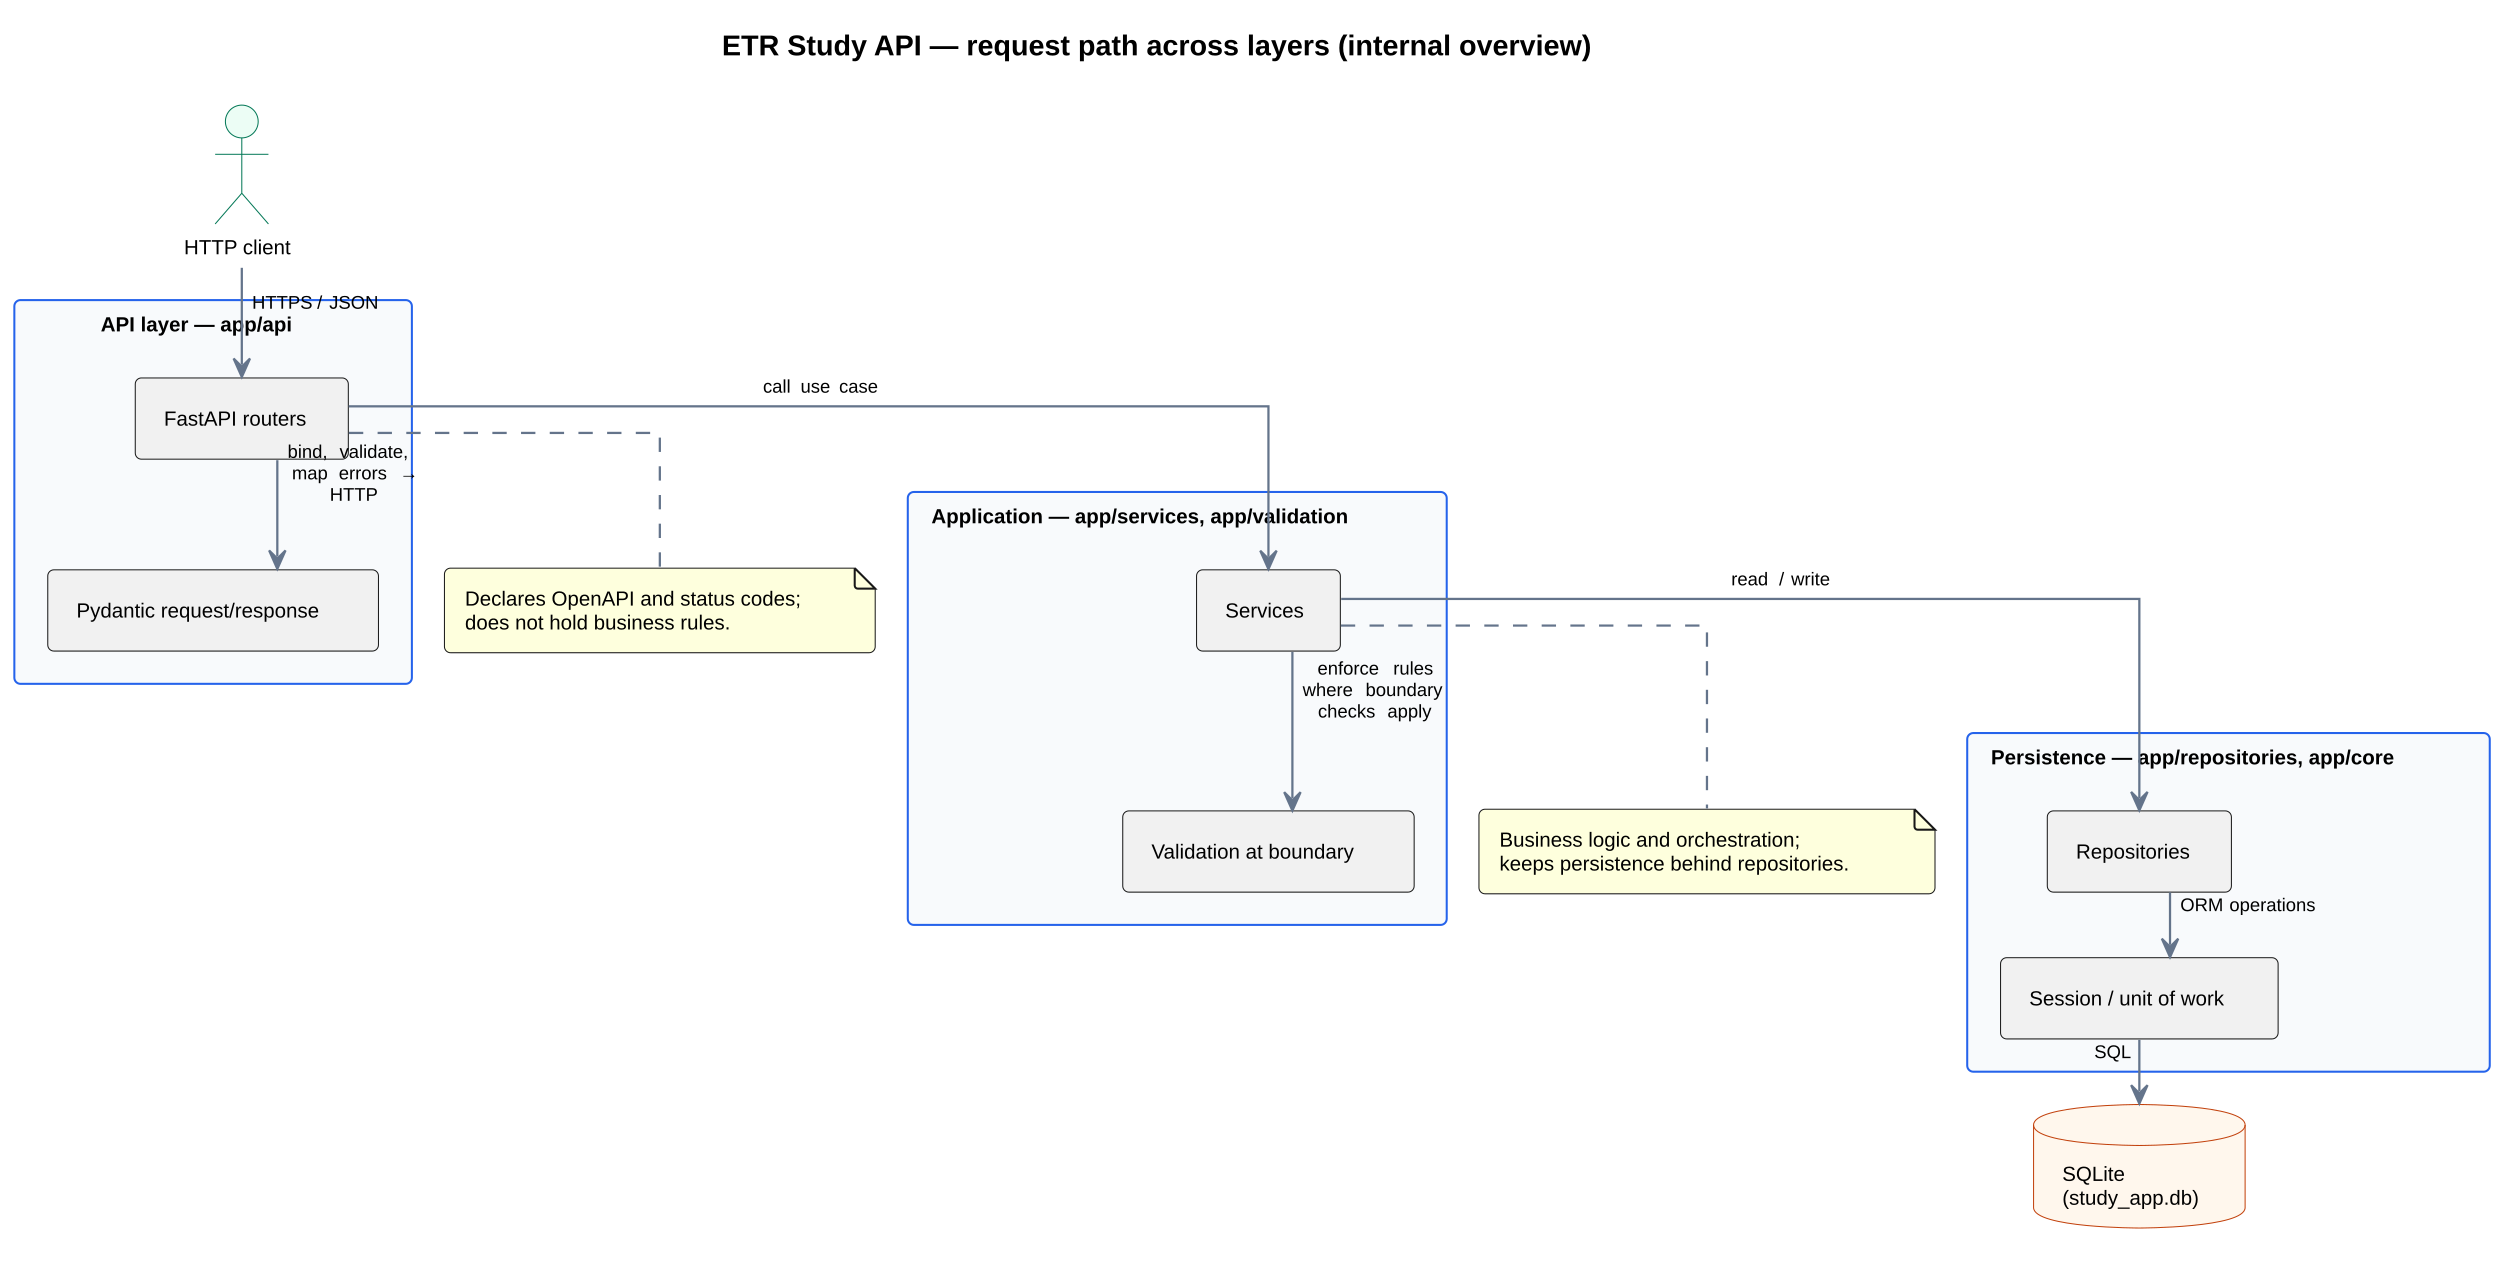
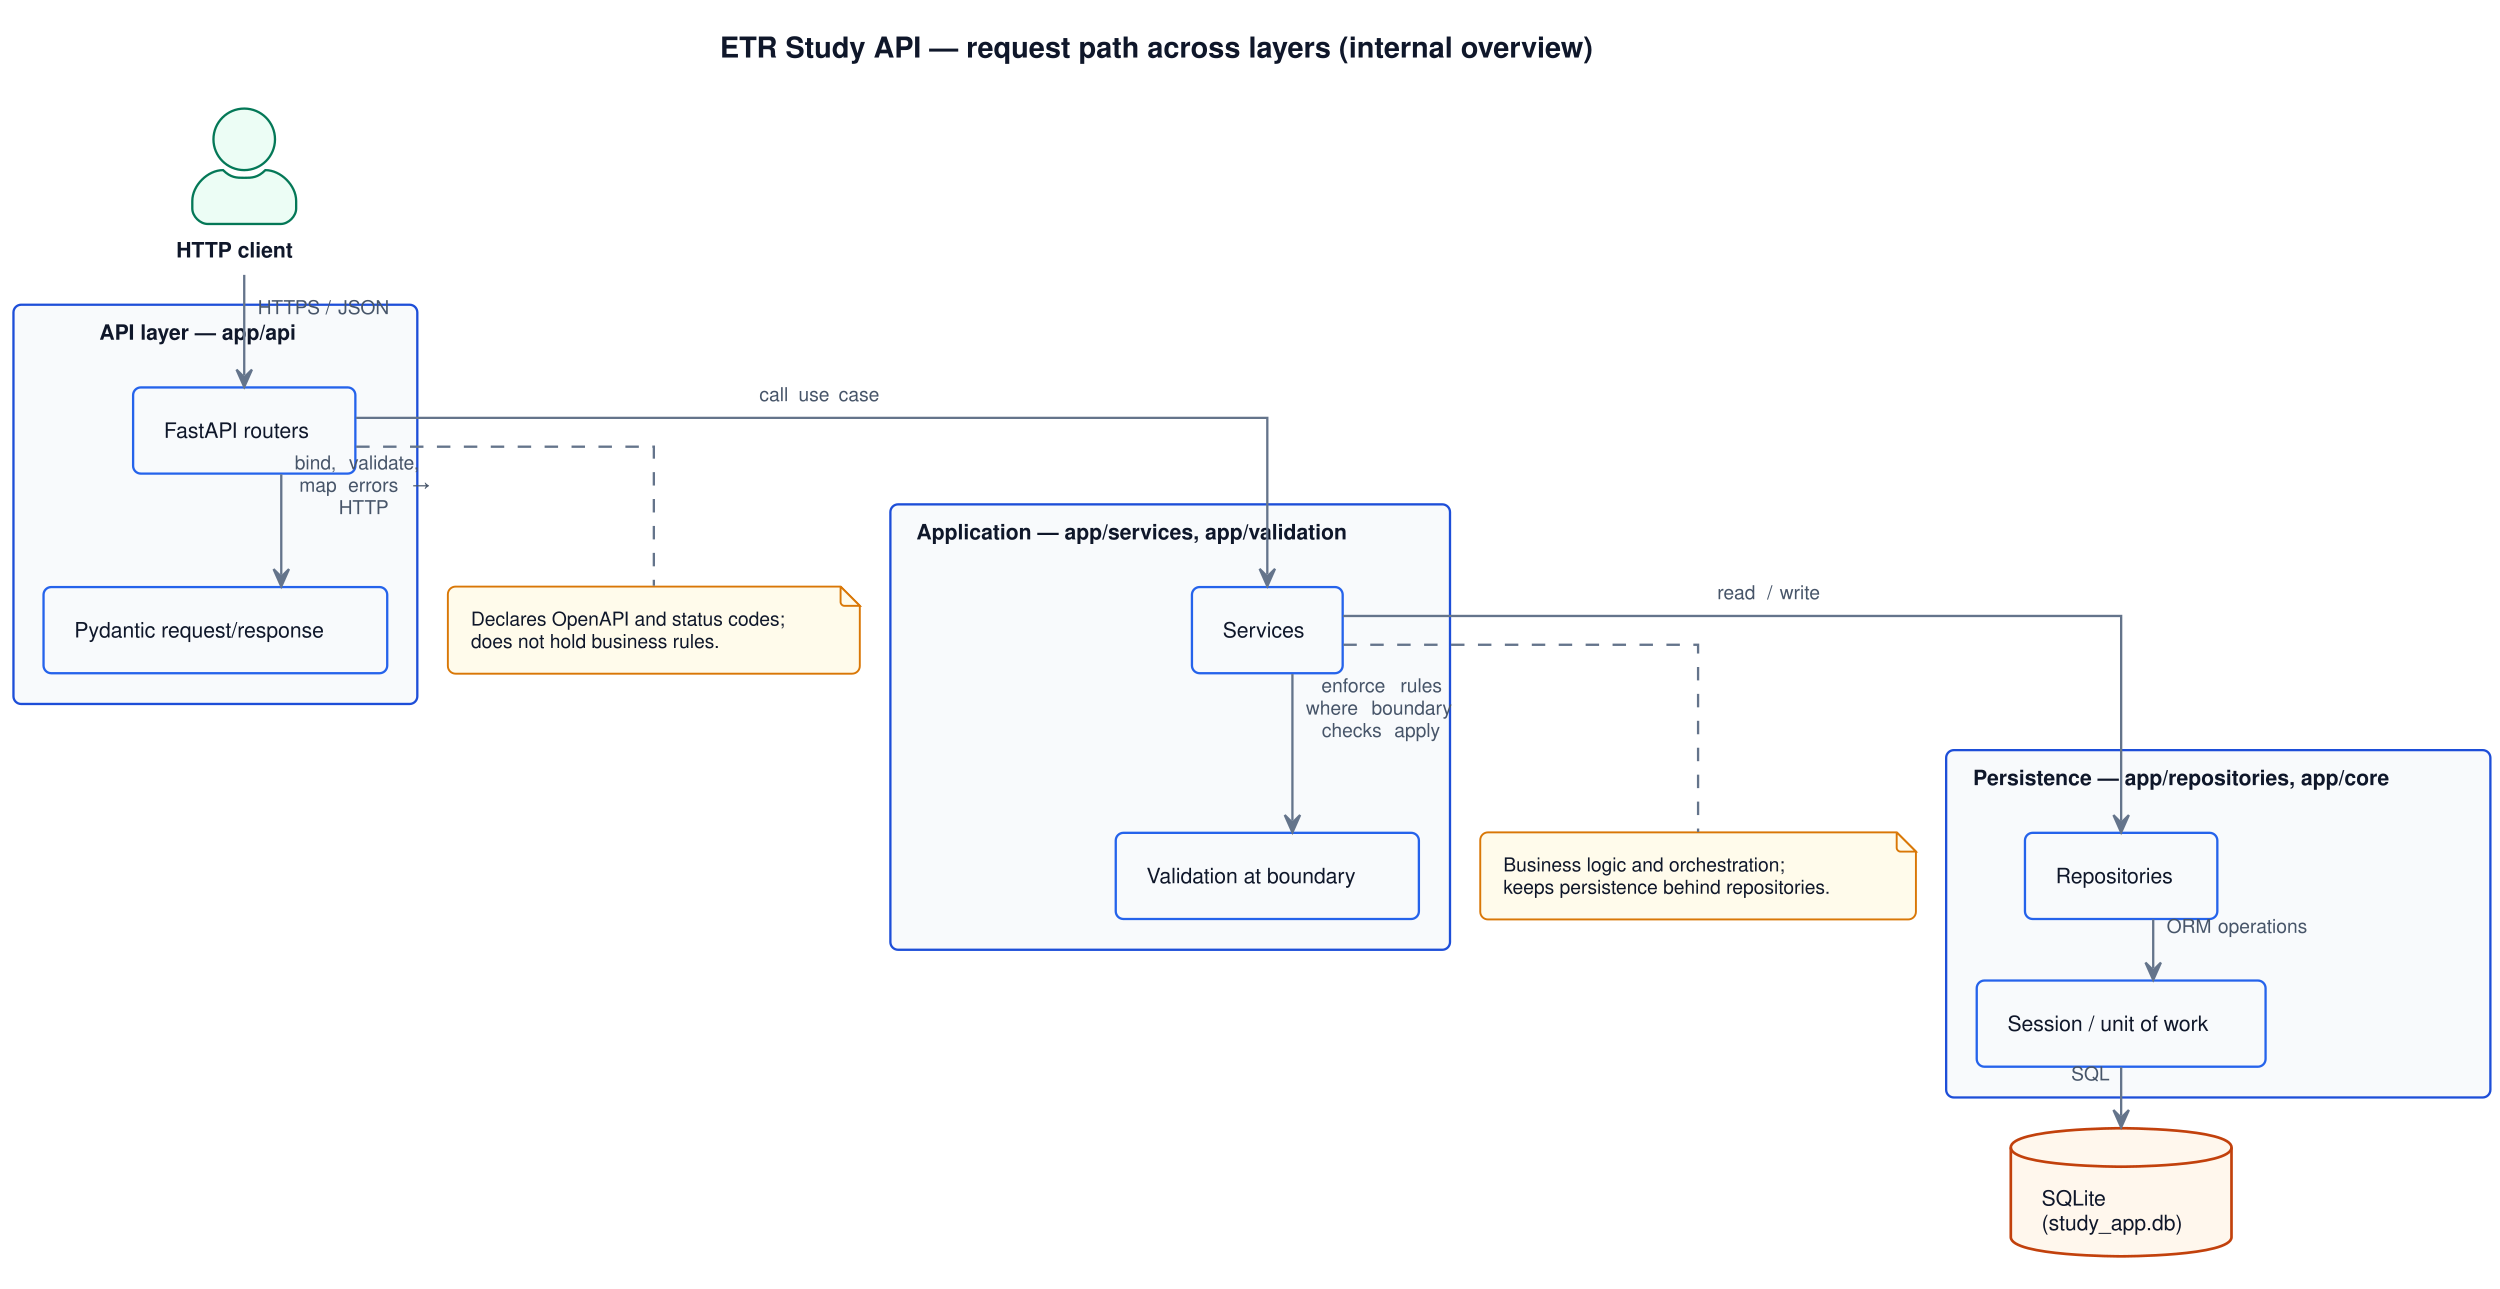
- <svg xmlns="http://www.w3.org/2000/svg" contentStyleType="text/css" data-diagram-type="DESCRIPTION" height="494.82px" preserveAspectRatio="none" style="width:980px;height:494px;background:#FFFFFF;" version="1.1" viewBox="0 0 980 494" width="980.803px" zoomAndPan="magnify">
+ <svg xmlns="http://www.w3.org/2000/svg" contentStyleType="text/css" data-diagram-type="DESCRIPTION" height="505.077px" preserveAspectRatio="none" style="width:980px;height:505px;background:#FFFFFF;" version="1.1" viewBox="0 0 980 505" width="980.754px" zoomAndPan="magnify">
  <defs />
  <g>
-     <g class="title" data-source-line="44">
-       <text fill="#000000" font-family="'Arial'" font-size="11.246" font-weight="bold" lengthAdjust="spacing" textLength="403.562" x="282.998" y="21.685">ETR Study API — request path across layers (internal overview)</text>
+     <g class="title" data-source-line="274">
+       <text fill="#0F172A" font-family="'Helvetica'" font-size="11.308" font-weight="bold" lengthAdjust="spacing" textLength="405.779" x="282.21" y="22.558">ETR Study API — request path across layers (internal overview)</text>
    </g>
-     <g class="cluster" data-qualified-name="Api" data-source-line="53" id="ent0003">
-       <rect fill="#F8FAFC" height="150.438" rx="2.41" ry="2.41" style="stroke:#2563EB;stroke-width:0.803;" width="155.836" x="5.623" y="117.63" />
-       <text fill="#000000" font-family="'Arial'" font-size="8.033" font-weight="bold" lengthAdjust="spacing" textLength="88.114" x="39.484" y="129.905">API layer — app/api</text>
+     <g class="cluster" data-qualified-name="Api" data-source-line="283" id="ent0003">
+       <rect fill="#F8FAFC" height="156.506" rx="3.015" ry="3.015" style="stroke:#1D4ED8;stroke-width:0.905;" width="158.308" x="5.277" y="119.455" />
+       <text fill="#0F172A" font-family="'Helvetica'" font-size="8.292" font-weight="bold" lengthAdjust="spacing" textLength="90.96" x="38.951" y="133.183">API layer — app/api</text>
    </g>
-     <g class="cluster" data-qualified-name="AppLayer" data-source-line="59" id="ent0007">
-       <rect fill="#F8FAFC" height="169.717" rx="2.41" ry="2.41" style="stroke:#2563EB;stroke-width:0.803;" width="211.262" x="355.853" y="192.849" />
-       <text fill="#000000" font-family="'Arial'" font-size="8.033" font-weight="bold" lengthAdjust="spacing" textLength="192.756" x="365.106" y="205.125">Application — app/services, app/validation</text>
+     <g class="cluster" data-qualified-name="AppLayer" data-source-line="289" id="ent0007">
+       <rect fill="#F8FAFC" height="174.598" rx="3.015" ry="3.015" style="stroke:#1D4ED8;stroke-width:0.905;" width="219.369" x="349.031" y="197.712" />
+       <text fill="#0F172A" font-family="'Helvetica'" font-size="8.292" font-weight="bold" lengthAdjust="spacing" textLength="198.983" x="359.224" y="211.44">Application — app/services, app/validation</text>
    </g>
-     <g class="cluster" data-qualified-name="PerLayer" data-source-line="65" id="ent0011">
-       <rect fill="#F8FAFC" height="132.766" rx="2.41" ry="2.41" style="stroke:#2563EB;stroke-width:0.803;" width="204.836" x="771.148" y="287.346" />
-       <text fill="#000000" font-family="'Arial'" font-size="8.033" font-weight="bold" lengthAdjust="spacing" textLength="186.217" x="780.457" y="299.622">Persistence — app/repositories, app/core</text>
+     <g class="cluster" data-qualified-name="PerLayer" data-source-line="295" id="ent0011">
+       <rect fill="#F8FAFC" height="136.152" rx="3.015" ry="3.015" style="stroke:#1D4ED8;stroke-width:0.905;" width="213.339" x="762.892" y="294.053" />
+       <text fill="#0F172A" font-family="'Helvetica'" font-size="8.292" font-weight="bold" lengthAdjust="spacing" textLength="192.233" x="773.445" y="307.781">Persistence — app/repositories, app/core</text>
    </g>
-     <g class="entity" data-qualified-name="Api.Router" data-source-line="54" id="ent0004">
-       <rect fill="#F1F1F1" height="31.843" rx="2.41" ry="2.41" style="stroke:#181818;stroke-width:0.402;" width="83.518" x="53.024" y="148.154" />
-       <text fill="#000000" font-family="'Arial'" font-size="8.033" lengthAdjust="spacing" textLength="61.026" x="64.27" y="166.856">FastAPI routers</text>
+     <g class="entity" data-qualified-name="Api.Router" data-source-line="284" id="ent0004">
+       <rect fill="#F8FAFC" height="33.776" rx="3.015" ry="3.015" style="stroke:#2563EB;stroke-width:0.905;" width="87.121" x="52.181" y="151.871" />
+       <text fill="#0F172A" font-family="'Helvetica'" font-size="8.292" lengthAdjust="spacing" textLength="62.998" x="64.243" y="171.629">FastAPI routers</text>
    </g>
-     <g class="entity" data-qualified-name="Api.Schema" data-source-line="55" id="ent0005">
-       <rect fill="#F1F1F1" height="31.843" rx="2.41" ry="2.41" style="stroke:#181818;stroke-width:0.402;" width="129.632" x="18.724" y="223.373" />
-       <text fill="#000000" font-family="'Arial'" font-size="8.033" lengthAdjust="spacing" textLength="107.14" x="29.97" y="242.075">Pydantic request/response</text>
+     <g class="entity" data-qualified-name="Api.Schema" data-source-line="285" id="ent0005">
+       <rect fill="#F8FAFC" height="33.776" rx="3.015" ry="3.015" style="stroke:#2563EB;stroke-width:0.905;" width="134.725" x="17.067" y="230.127" />
+       <text fill="#0F172A" font-family="'Helvetica'" font-size="8.292" lengthAdjust="spacing" textLength="110.602" x="29.129" y="249.886">Pydantic request/response</text>
    </g>
-     <g class="entity" data-qualified-name="AppLayer.Service" data-source-line="60" id="ent0008">
-       <rect fill="#F1F1F1" height="31.843" rx="2.41" ry="2.41" style="stroke:#181818;stroke-width:0.402;" width="56.364" x="469.05" y="223.373" />
-       <text fill="#000000" font-family="'Arial'" font-size="8.033" lengthAdjust="spacing" textLength="33.873" x="480.296" y="242.075">Services</text>
+     <g class="entity" data-qualified-name="AppLayer.Service" data-source-line="290" id="ent0008">
+       <rect fill="#F8FAFC" height="33.776" rx="3.015" ry="3.015" style="stroke:#2563EB;stroke-width:0.905;" width="59.09" x="467.241" y="230.127" />
+       <text fill="#0F172A" font-family="'Helvetica'" font-size="8.292" lengthAdjust="spacing" textLength="34.967" x="479.303" y="249.886">Services</text>
    </g>
-     <g class="entity" data-qualified-name="AppLayer.Val" data-source-line="61" id="ent0009">
-       <rect fill="#F1F1F1" height="31.843" rx="2.41" ry="2.41" style="stroke:#181818;stroke-width:0.402;" width="114.233" x="440.116" y="317.871" />
-       <text fill="#000000" font-family="'Arial'" font-size="8.033" lengthAdjust="spacing" textLength="91.742" x="451.362" y="336.573">Validation at boundary</text>
+     <g class="entity" data-qualified-name="AppLayer.Val" data-source-line="291" id="ent0009">
+       <rect fill="#F8FAFC" height="33.776" rx="3.015" ry="3.015" style="stroke:#2563EB;stroke-width:0.905;" width="118.829" x="437.374" y="326.469" />
+       <text fill="#0F172A" font-family="'Helvetica'" font-size="8.292" lengthAdjust="spacing" textLength="94.706" x="449.435" y="346.228">Validation at boundary</text>
    </g>
-     <g class="entity" data-qualified-name="PerLayer.Repo" data-source-line="66" id="ent0012">
-       <rect fill="#F1F1F1" height="31.843" rx="2.41" ry="2.41" style="stroke:#181818;stroke-width:0.402;" width="72.171" x="802.54" y="317.871" />
-       <text fill="#000000" font-family="'Arial'" font-size="8.033" lengthAdjust="spacing" textLength="49.679" x="813.786" y="336.573">Repositories</text>
+     <g class="entity" data-qualified-name="PerLayer.Repo" data-source-line="296" id="ent0012">
+       <rect fill="#F8FAFC" height="33.776" rx="3.015" ry="3.015" style="stroke:#2563EB;stroke-width:0.905;" width="75.407" x="793.785" y="326.469" />
+       <text fill="#0F172A" font-family="'Helvetica'" font-size="8.292" lengthAdjust="spacing" textLength="51.284" x="805.846" y="346.228">Repositories</text>
    </g>
-     <g class="entity" data-qualified-name="PerLayer.UoW" data-source-line="67" id="ent0013">
-       <rect fill="#F1F1F1" height="31.843" rx="2.41" ry="2.41" style="stroke:#181818;stroke-width:0.402;" width="108.805" x="784.217" y="375.418" />
-       <text fill="#000000" font-family="'Arial'" font-size="8.033" lengthAdjust="spacing" textLength="86.313" x="795.463" y="394.12">Session / unit of work</text>
+     <g class="entity" data-qualified-name="PerLayer.UoW" data-source-line="297" id="ent0013">
+       <rect fill="#F8FAFC" height="33.776" rx="3.015" ry="3.015" style="stroke:#2563EB;stroke-width:0.905;" width="113.225" x="774.879" y="384.372" />
+       <text fill="#0F172A" font-family="'Helvetica'" font-size="8.292" lengthAdjust="spacing" textLength="89.102" x="786.94" y="404.13">Session / unit of work</text>
    </g>
-     <g class="entity" data-qualified-name="Client" data-source-line="51" id="ent0002">
-       <ellipse cx="94.783" cy="47.632" fill="#ECFDF5" rx="6.426" ry="6.426" style="stroke:#047857;stroke-width:0.402;" />
-       <path d="M94.783,54.058 L94.783,75.747 M84.341,60.484 L105.226,60.484 M94.783,75.747 L84.341,87.796 M94.783,75.747 L105.226,87.796" fill="none" style="stroke:#047857;stroke-width:0.402;" />
-       <text fill="#000000" font-family="'Arial'" font-size="8.033" lengthAdjust="spacing" textLength="45.314" x="72.126" y="99.67">HTTP client</text>
+     <g class="entity" data-qualified-name="Client" data-source-line="281" id="ent0002">
+       <ellipse cx="95.737" cy="54.624" fill="#ECFDF5" rx="12.062" ry="12.062" style="stroke:#047857;stroke-width:0.905;" />
+       <path d="M95.737,69.701 C98.752,69.701 101.014,69.701 104.029,66.686 C110.06,66.686 116.091,72.717 116.091,78.748 L116.091,81.763 C116.091,84.778 113.075,87.794 110.06,87.794 L81.414,87.794 C78.398,87.794 75.383,84.778 75.383,81.763 L75.383,78.748 C75.383,72.717 81.414,66.686 87.445,66.686 C90.46,69.701 92.722,69.701 95.737,69.701" fill="#ECFDF5" style="stroke:#047857;stroke-width:0.905;" />
+       <text fill="#0F172A" font-family="'Helvetica'" font-size="8.292" font-weight="bold" lengthAdjust="spacing" textLength="53.309" x="69.082" y="100.918">HTTP client</text>
    </g>
-     <g class="entity" data-qualified-name="Db" data-source-line="71" id="ent0015">
-       <path d="M797.158,440.998 C797.158,432.965 838.621,432.965 838.621,432.965 C838.621,432.965 880.084,432.965 880.084,440.998 L880.084,473.355 C880.084,481.387 838.621,481.387 838.621,481.387 C838.621,481.387 797.158,481.387 797.158,473.355 L797.158,440.998" fill="#FFF7ED" style="stroke:#C2410C;stroke-width:0.402;" />
-       <path d="M797.158,440.998 C797.158,449.03 838.621,449.03 838.621,449.03 C838.621,449.03 880.084,449.03 880.084,440.998" fill="none" style="stroke:#C2410C;stroke-width:0.402;" />
-       <text fill="#000000" font-family="'Arial'" font-size="8.033" lengthAdjust="spacing" textLength="26.22" x="808.404" y="462.913">SQLite</text>
-       <text fill="#000000" font-family="'Arial'" font-size="8.033" lengthAdjust="spacing" textLength="60.434" x="808.404" y="472.263">(study_app.db)</text>
+     <g class="entity" data-qualified-name="Db" data-source-line="301" id="ent0015">
+       <path d="M788.237,449.806 C788.237,442.267 831.491,442.267 831.491,442.267 C831.491,442.267 874.746,442.267 874.746,449.806 L874.746,484.942 C874.746,492.48 831.491,492.48 831.491,492.48 C831.491,492.48 788.237,492.48 788.237,484.942 L788.237,449.806" fill="#FFF7ED" style="stroke:#C2410C;stroke-width:1.055;" />
+       <path d="M788.237,449.806 C788.237,457.344 831.491,457.344 831.491,457.344 C831.491,457.344 874.746,457.344 874.746,449.806" fill="none" style="stroke:#C2410C;stroke-width:1.055;" />
+       <text fill="#0F172A" font-family="'Helvetica'" font-size="8.292" lengthAdjust="spacing" textLength="27.067" x="800.298" y="472.58">SQLite</text>
+       <text fill="#0F172A" font-family="'Helvetica'" font-size="8.292" lengthAdjust="spacing" textLength="62.387" x="800.298" y="482.232">(study_app.db)</text>
    </g>
-     <g class="entity" data-qualified-name="GMN23" data-source-line="82" id="ent0024">
-       <path d="M174.223,225.124 L174.223,253.465 A2.41,2.41 0 0 0 176.633,255.875 L340.671,255.875 A2.41,2.41 0 0 0 343.081,253.465 L343.081,230.747 L335.048,222.714 L176.633,222.714 A2.41,2.41 0 0 0 174.223,225.124" fill="#FEFFDD" style="stroke:#181818;stroke-width:0.402;" />
-       <path d="M335.048,222.714 L335.048,229.542 A1.205,1.205 0 0 0 336.253,230.747 L343.081,230.747 L335.048,222.714" fill="#FEFFDD" style="stroke:#181818;stroke-width:0.803;" />
-       <text fill="#000000" font-family="'Arial'" font-size="8.033" lengthAdjust="spacing" textLength="145.563" x="182.256" y="237.4">Declares OpenAPI and status codes;</text>
-       <text fill="#000000" font-family="'Arial'" font-size="8.033" lengthAdjust="spacing" textLength="117.162" x="182.256" y="246.751">does not hold business rules.</text>
+     <g class="entity" data-qualified-name="GMN23" data-source-line="312" id="ent0024">
+       <path d="M175.563,232.962 L175.563,261.066 A3.015,3.015 0 0 0 178.579,264.082 L334.03,264.082 A3.015,3.015 0 0 0 337.045,261.066 L337.045,237.485 L329.507,229.946 L178.579,229.946 A3.015,3.015 0 0 0 175.563,232.962" fill="#FFFBEB" style="stroke:#D97706;stroke-width:0.754;" />
+       <path d="M329.507,229.946 L329.507,235.977 A1.508,1.508 0 0 0 331.015,237.485 L337.045,237.485 L329.507,229.946" fill="#FFFBEB" style="stroke:#D97706;stroke-width:0.754;" />
+       <text fill="#0F172A" font-family="'Helvetica'" font-size="7.538" lengthAdjust="spacing" textLength="136.605" x="184.609" y="245.236">Declares OpenAPI and status codes;</text>
+       <text fill="#0F172A" font-family="'Helvetica'" font-size="7.538" lengthAdjust="spacing" textLength="109.952" x="184.609" y="254.011">does not hold business rules.</text>
    </g>
-     <g class="entity" data-qualified-name="GMN26" data-source-line="87" id="ent0027">
-       <path d="M579.75,319.622 L579.75,347.963 A2.41,2.41 0 0 0 582.16,350.373 L756.11,350.373 A2.41,2.41 0 0 0 758.52,347.963 L758.52,325.245 L750.487,317.212 L582.16,317.212 A2.41,2.41 0 0 0 579.75,319.622" fill="#FEFFDD" style="stroke:#181818;stroke-width:0.402;" />
-       <path d="M750.487,317.212 L750.487,324.04 A1.205,1.205 0 0 0 751.692,325.245 L758.52,325.245 L750.487,317.212" fill="#FEFFDD" style="stroke:#181818;stroke-width:0.803;" />
-       <text fill="#000000" font-family="'Arial'" font-size="8.033" lengthAdjust="spacing" textLength="133.408" x="587.783" y="331.898">Business logic and orchestration;</text>
-       <text fill="#000000" font-family="'Arial'" font-size="8.033" lengthAdjust="spacing" textLength="155.474" x="587.783" y="341.249">keeps persistence behind repositories.</text>
+     <g class="entity" data-qualified-name="GMN26" data-source-line="317" id="ent0027">
+       <path d="M580.258,329.303 L580.258,357.408 A3.015,3.015 0 0 0 583.273,360.423 L748.026,360.423 A3.015,3.015 0 0 0 751.042,357.408 L751.042,333.826 L743.503,326.288 L583.273,326.288 A3.015,3.015 0 0 0 580.258,329.303" fill="#FFFBEB" style="stroke:#D97706;stroke-width:0.754;" />
+       <path d="M743.503,326.288 L743.503,332.319 A1.508,1.508 0 0 0 745.011,333.826 L751.042,333.826 L743.503,326.288" fill="#FFFBEB" style="stroke:#D97706;stroke-width:0.754;" />
+       <text fill="#0F172A" font-family="'Helvetica'" font-size="7.538" lengthAdjust="spacing" textLength="125.198" x="589.304" y="341.578">Business logic and orchestration;</text>
+       <text fill="#0F172A" font-family="'Helvetica'" font-size="7.538" lengthAdjust="spacing" textLength="145.907" x="589.304" y="350.353">keeps persistence behind repositories.</text>
    </g>
-     <g class="link" data-entity-1="ent0004" data-entity-2="ent0005" data-link-type="dependency" data-source-line="74" id="lnk17">
-       <path d="M108.708,180.398 C108.708,193.009 108.708,205.573 108.708,218.184" fill="none" id="Router-to-Schema" style="stroke:#64748B;stroke-width:0.884;" />
-       <polygon fill="#64748B" points="108.708,223.004,111.921,215.774,108.708,218.987,105.495,215.774,108.708,223.004" style="stroke:#64748B;stroke-width:0.884;" />
-       <text fill="#000000" font-family="'Arial'" font-size="7.229" lengthAdjust="spacing" textLength="18.067" x="112.724" y="179.493">bind,</text>
-       <text fill="#000000" font-family="'Arial'" font-size="7.229" lengthAdjust="spacing" textLength="2.298" x="130.791" y="179.493"> </text>
-       <text fill="#000000" font-family="'Arial'" font-size="7.229" lengthAdjust="spacing" textLength="31.326" x="133.089" y="179.493">validate,</text>
-       <text fill="#000000" font-family="'Arial'" font-size="7.229" lengthAdjust="spacing" textLength="16.062" x="114.434" y="187.909">map</text>
-       <text fill="#000000" font-family="'Arial'" font-size="7.229" lengthAdjust="spacing" textLength="2.298" x="130.496" y="187.909"> </text>
-       <text fill="#000000" font-family="'Arial'" font-size="7.229" lengthAdjust="spacing" textLength="21.554" x="132.794" y="187.909">errors</text>
-       <text fill="#000000" font-family="'Arial'" font-size="7.229" lengthAdjust="spacing" textLength="2.298" x="154.349" y="187.909"> </text>
-       <text fill="#000000" font-family="'Arial'" font-size="7.229" lengthAdjust="spacing" textLength="6.058" x="156.647" y="187.909">→</text>
-       <text fill="#000000" font-family="'Arial'" font-size="7.229" lengthAdjust="spacing" textLength="18.628" x="129.255" y="196.325">HTTP</text>
+     <g class="link" data-entity-1="ent0004" data-entity-2="ent0005" data-link-type="dependency" data-source-line="304" id="lnk17">
+       <path d="M110.257,185.929 C110.257,198.978 110.257,212.321 110.257,225.356" fill="none" id="Router-to-Schema" style="stroke:#64748B;stroke-width:0.905;" />
+       <polygon fill="#64748B" points="110.257,229.879,113.273,223.094,110.257,226.109,107.242,223.094,110.257,229.879" style="stroke:#64748B;stroke-width:0.905;" />
+       <text fill="#475569" font-family="'Helvetica'" font-size="7.538" lengthAdjust="spacing" textLength="18.839" x="115.534" y="183.994">bind,</text>
+       <text fill="#475569" font-family="'Helvetica'" font-size="7.538" lengthAdjust="spacing" textLength="2.396" x="134.373" y="183.994"> </text>
+       <text fill="#475569" font-family="'Helvetica'" font-size="7.538" lengthAdjust="spacing" textLength="32.664" x="136.769" y="183.994">validate,</text>
+       <text fill="#475569" font-family="'Helvetica'" font-size="7.538" lengthAdjust="spacing" textLength="16.748" x="117.318" y="192.769">map</text>
+       <text fill="#475569" font-family="'Helvetica'" font-size="7.538" lengthAdjust="spacing" textLength="2.396" x="134.066" y="192.769"> </text>
+       <text fill="#475569" font-family="'Helvetica'" font-size="7.538" lengthAdjust="spacing" textLength="22.476" x="136.462" y="192.769">errors</text>
+       <text fill="#475569" font-family="'Helvetica'" font-size="7.538" lengthAdjust="spacing" textLength="2.396" x="158.938" y="192.769"> </text>
+       <text fill="#475569" font-family="'Helvetica'" font-size="7.538" lengthAdjust="spacing" textLength="6.316" x="161.334" y="192.769">→</text>
+       <text fill="#475569" font-family="'Helvetica'" font-size="7.538" lengthAdjust="spacing" textLength="19.424" x="132.772" y="201.544">HTTP</text>
    </g>
-     <g class="link" data-entity-1="ent0008" data-entity-2="ent0009" data-link-type="dependency" data-source-line="76" id="lnk19">
-       <path d="M506.62,255.536 C506.62,272.952 506.62,295.604 506.62,312.939" fill="none" id="Service-to-Val" style="stroke:#64748B;stroke-width:0.884;" />
-       <polygon fill="#64748B" points="506.62,317.759,509.833,310.529,506.62,313.742,503.407,310.529,506.62,317.759" style="stroke:#64748B;stroke-width:0.884;" />
-       <text fill="#000000" font-family="'Arial'" font-size="7.229" lengthAdjust="spacing" textLength="27.393" x="516.456" y="264.44">enforce</text>
-       <text fill="#000000" font-family="'Arial'" font-size="7.229" lengthAdjust="spacing" textLength="2.298" x="543.848" y="264.44"> </text>
-       <text fill="#000000" font-family="'Arial'" font-size="7.229" lengthAdjust="spacing" textLength="17.777" x="546.147" y="264.44">rules</text>
-       <text fill="#000000" font-family="'Arial'" font-size="7.229" lengthAdjust="spacing" textLength="22.363" x="510.636" y="272.856">where</text>
-       <text fill="#000000" font-family="'Arial'" font-size="7.229" lengthAdjust="spacing" textLength="2.298" x="532.999" y="272.856"> </text>
-       <text fill="#000000" font-family="'Arial'" font-size="7.229" lengthAdjust="spacing" textLength="34.446" x="535.297" y="272.856">boundary</text>
-       <text fill="#000000" font-family="'Arial'" font-size="7.229" lengthAdjust="spacing" textLength="24.933" x="516.627" y="281.271">checks</text>
-       <text fill="#000000" font-family="'Arial'" font-size="7.229" lengthAdjust="spacing" textLength="2.298" x="541.559" y="281.271"> </text>
-       <text fill="#000000" font-family="'Arial'" font-size="7.229" lengthAdjust="spacing" textLength="19.895" x="543.857" y="281.271">apply</text>
+     <g class="link" data-entity-1="ent0008" data-entity-2="ent0009" data-link-type="dependency" data-source-line="306" id="lnk19">
+       <path d="M506.63,264.239 C506.63,281.773 506.63,304.276 506.63,321.757" fill="none" id="Service-to-Val" style="stroke:#64748B;stroke-width:0.905;" />
+       <polygon fill="#64748B" points="506.63,326.28,509.645,319.496,506.63,322.511,503.615,319.496,506.63,326.28" style="stroke:#64748B;stroke-width:0.905;" />
+       <text fill="#475569" font-family="'Helvetica'" font-size="7.538" lengthAdjust="spacing" textLength="28.564" x="517.975" y="271.349">enforce</text>
+       <text fill="#475569" font-family="'Helvetica'" font-size="7.538" lengthAdjust="spacing" textLength="2.396" x="546.538" y="271.349"> </text>
+       <text fill="#475569" font-family="'Helvetica'" font-size="7.538" lengthAdjust="spacing" textLength="18.537" x="548.935" y="271.349">rules</text>
+       <text fill="#475569" font-family="'Helvetica'" font-size="7.538" lengthAdjust="spacing" textLength="23.318" x="511.907" y="280.125">where</text>
+       <text fill="#475569" font-family="'Helvetica'" font-size="7.538" lengthAdjust="spacing" textLength="2.396" x="535.225" y="280.125"> </text>
+       <text fill="#475569" font-family="'Helvetica'" font-size="7.538" lengthAdjust="spacing" textLength="35.918" x="537.621" y="280.125">boundary</text>
+       <text fill="#475569" font-family="'Helvetica'" font-size="7.538" lengthAdjust="spacing" textLength="25.998" x="518.153" y="288.9">checks</text>
+       <text fill="#475569" font-family="'Helvetica'" font-size="7.538" lengthAdjust="spacing" textLength="2.396" x="544.151" y="288.9"> </text>
+       <text fill="#475569" font-family="'Helvetica'" font-size="7.538" lengthAdjust="spacing" textLength="20.745" x="546.548" y="288.9">apply</text>
    </g>
-     <g class="link" data-entity-1="ent0012" data-entity-2="ent0013" data-link-type="dependency" data-source-line="78" id="lnk21">
-       <path d="M850.648,349.817 C850.648,357.738 850.648,362.445 850.648,370.373" fill="none" id="Repo-to-UoW" style="stroke:#64748B;stroke-width:0.884;" />
-       <polygon fill="#64748B" points="850.648,375.193,853.861,367.963,850.648,371.176,847.435,367.963,850.648,375.193" style="stroke:#64748B;stroke-width:0.884;" />
-       <text fill="#000000" font-family="'Arial'" font-size="7.229" lengthAdjust="spacing" textLength="16.951" x="854.664" y="357.171">ORM</text>
-       <text fill="#000000" font-family="'Arial'" font-size="7.229" lengthAdjust="spacing" textLength="2.298" x="871.616" y="357.171"> </text>
-       <text fill="#000000" font-family="'Arial'" font-size="7.229" lengthAdjust="spacing" textLength="38.477" x="873.914" y="357.171">operations</text>
+     <g class="link" data-entity-1="ent0012" data-entity-2="ent0013" data-link-type="dependency" data-source-line="308" id="lnk21">
+       <path d="M844.059,360.415 C844.059,367.885 844.059,372.114 844.059,379.6" fill="none" id="Repo-to-UoW" style="stroke:#64748B;stroke-width:0.905;" />
+       <polygon fill="#64748B" points="844.059,384.123,847.074,377.338,844.059,380.354,841.043,377.338,844.059,384.123" style="stroke:#64748B;stroke-width:0.905;" />
+       <text fill="#475569" font-family="'Helvetica'" font-size="7.538" lengthAdjust="spacing" textLength="17.676" x="849.336" y="365.693">ORM</text>
+       <text fill="#475569" font-family="'Helvetica'" font-size="7.538" lengthAdjust="spacing" textLength="2.396" x="867.011" y="365.693"> </text>
+       <text fill="#475569" font-family="'Helvetica'" font-size="7.538" lengthAdjust="spacing" textLength="40.122" x="869.408" y="365.693">operations</text>
    </g>
-     <g class="link" data-entity-1="ent0002" data-entity-2="ent0004" data-link-type="dependency" data-source-line="73" id="lnk16">
-       <path d="M94.787,104.97 C94.787,119.445 94.787,131.084 94.787,142.949" fill="none" id="Client-to-Router" style="stroke:#64748B;stroke-width:0.884;" />
-       <polygon fill="#64748B" points="94.787,147.769,98,140.539,94.787,143.752,91.574,140.539,94.787,147.769" style="stroke:#64748B;stroke-width:0.884;" />
-       <text fill="#000000" font-family="'Arial'" font-size="7.229" lengthAdjust="spacing" textLength="23.217" x="98.803" y="121.031">HTTPS</text>
-       <text fill="#000000" font-family="'Arial'" font-size="7.229" lengthAdjust="spacing" textLength="2.298" x="122.02" y="121.031"> </text>
-       <text fill="#000000" font-family="'Arial'" font-size="7.229" lengthAdjust="spacing" textLength="2.436" x="124.318" y="121.031">/</text>
-       <text fill="#000000" font-family="'Arial'" font-size="7.229" lengthAdjust="spacing" textLength="2.298" x="126.754" y="121.031"> </text>
-       <text fill="#000000" font-family="'Arial'" font-size="7.229" lengthAdjust="spacing" textLength="17.82" x="129.052" y="121.031">JSON</text>
+     <g class="link" data-entity-1="ent0002" data-entity-2="ent0004" data-link-type="dependency" data-source-line="303" id="lnk16">
+       <path d="M95.739,107.748 C95.739,122.584 95.739,134.917 95.739,147.151" fill="none" id="Client-to-Router" style="stroke:#64748B;stroke-width:0.905;" />
+       <polygon fill="#64748B" points="95.739,151.675,98.754,144.89,95.739,147.905,92.723,144.89,95.739,151.675" style="stroke:#64748B;stroke-width:0.905;" />
+       <text fill="#475569" font-family="'Helvetica'" font-size="7.538" lengthAdjust="spacing" textLength="24.209" x="101.015" y="123.136">HTTPS</text>
+       <text fill="#475569" font-family="'Helvetica'" font-size="7.538" lengthAdjust="spacing" textLength="2.396" x="125.225" y="123.136"> </text>
+       <text fill="#475569" font-family="'Helvetica'" font-size="7.538" lengthAdjust="spacing" textLength="2.54" x="127.621" y="123.136">/</text>
+       <text fill="#475569" font-family="'Helvetica'" font-size="7.538" lengthAdjust="spacing" textLength="2.396" x="130.161" y="123.136"> </text>
+       <text fill="#475569" font-family="'Helvetica'" font-size="7.538" lengthAdjust="spacing" textLength="18.581" x="132.557" y="123.136">JSON</text>
    </g>
-     <g class="link" data-entity-1="ent0004" data-entity-2="ent0008" data-link-type="dependency" data-source-line="75" id="lnk18">
-       <path d="M136.718,159.272 C239.795,159.272 497.229,159.272 497.229,159.272 C497.229,159.272 497.229,194.897 497.229,218.28" fill="none" id="Router-to-Service" style="stroke:#64748B;stroke-width:0.884;" />
-       <polygon fill="#64748B" points="497.229,223.1,500.443,215.871,497.229,219.084,494.016,215.871,497.229,223.1" style="stroke:#64748B;stroke-width:0.884;" />
-       <text fill="#000000" font-family="'Arial'" font-size="7.229" lengthAdjust="spacing" textLength="12.422" x="299.085" y="153.933">call</text>
-       <text fill="#000000" font-family="'Arial'" font-size="7.229" lengthAdjust="spacing" textLength="2.298" x="311.507" y="153.933"> </text>
-       <text fill="#000000" font-family="'Arial'" font-size="7.229" lengthAdjust="spacing" textLength="12.796" x="313.805" y="153.933">use</text>
-       <text fill="#000000" font-family="'Arial'" font-size="7.229" lengthAdjust="spacing" textLength="2.298" x="326.601" y="153.933"> </text>
-       <text fill="#000000" font-family="'Arial'" font-size="7.229" lengthAdjust="spacing" textLength="16.619" x="328.899" y="153.933">case</text>
+     <g class="link" data-entity-1="ent0004" data-entity-2="ent0008" data-link-type="dependency" data-source-line="305" id="lnk18">
+       <path d="M139.612,163.804 C243.673,163.804 496.785,163.804 496.785,163.804 C496.785,163.804 496.785,200.878 496.785,225.25" fill="none" id="Router-to-Service" style="stroke:#64748B;stroke-width:0.905;" />
+       <polygon fill="#64748B" points="496.785,229.773,499.8,222.988,496.785,226.004,493.769,222.988,496.785,229.773" style="stroke:#64748B;stroke-width:0.905;" />
+       <text fill="#475569" font-family="'Helvetica'" font-size="7.538" lengthAdjust="spacing" textLength="12.953" x="297.656" y="157.232">call</text>
+       <text fill="#475569" font-family="'Helvetica'" font-size="7.538" lengthAdjust="spacing" textLength="2.396" x="310.609" y="157.232"> </text>
+       <text fill="#475569" font-family="'Helvetica'" font-size="7.538" lengthAdjust="spacing" textLength="13.343" x="313.005" y="157.232">use</text>
+       <text fill="#475569" font-family="'Helvetica'" font-size="7.538" lengthAdjust="spacing" textLength="2.396" x="326.349" y="157.232"> </text>
+       <text fill="#475569" font-family="'Helvetica'" font-size="7.538" lengthAdjust="spacing" textLength="17.33" x="328.745" y="157.232">case</text>
    </g>
-     <g class="link" data-entity-1="ent0008" data-entity-2="ent0012" data-link-type="dependency" data-source-line="77" id="lnk20">
-       <path d="M525.746,234.78 C607.801,234.78 838.623,234.78 838.623,234.78 C838.623,234.78 838.623,284.784 838.623,312.842" fill="none" id="Service-to-Repo" style="stroke:#64748B;stroke-width:0.884;" />
-       <polygon fill="#64748B" points="838.623,317.662,841.836,310.433,838.623,313.646,835.41,310.433,838.623,317.662" style="stroke:#64748B;stroke-width:0.884;" />
-       <text fill="#000000" font-family="'Arial'" font-size="7.229" lengthAdjust="spacing" textLength="16.439" x="678.642" y="229.441">read</text>
-       <text fill="#000000" font-family="'Arial'" font-size="7.229" lengthAdjust="spacing" textLength="2.298" x="695.081" y="229.441"> </text>
-       <text fill="#000000" font-family="'Arial'" font-size="7.229" lengthAdjust="spacing" textLength="2.436" x="697.379" y="229.441">/</text>
-       <text fill="#000000" font-family="'Arial'" font-size="7.229" lengthAdjust="spacing" textLength="2.298" x="699.815" y="229.441"> </text>
-       <text fill="#000000" font-family="'Arial'" font-size="7.229" lengthAdjust="spacing" textLength="18.176" x="702.113" y="229.441">write</text>
+     <g class="link" data-entity-1="ent0008" data-entity-2="ent0012" data-link-type="dependency" data-source-line="307" id="lnk20">
+       <path d="M526.486,241.45 C608.407,241.45 831.492,241.45 831.492,241.45 C831.492,241.45 831.492,292.764 831.492,321.78" fill="none" id="Service-to-Repo" style="stroke:#64748B;stroke-width:0.905;" />
+       <polygon fill="#64748B" points="831.492,326.303,834.508,319.518,831.492,322.534,828.477,319.518,831.492,326.303" style="stroke:#64748B;stroke-width:0.905;" />
+       <text fill="#475569" font-family="'Helvetica'" font-size="7.538" lengthAdjust="spacing" textLength="17.142" x="673.169" y="234.878">read</text>
+       <text fill="#475569" font-family="'Helvetica'" font-size="7.538" lengthAdjust="spacing" textLength="2.396" x="690.311" y="234.878"> </text>
+       <text fill="#475569" font-family="'Helvetica'" font-size="7.538" lengthAdjust="spacing" textLength="2.54" x="692.708" y="234.878">/</text>
+       <text fill="#475569" font-family="'Helvetica'" font-size="7.538" lengthAdjust="spacing" textLength="2.396" x="695.247" y="234.878"> </text>
+       <text fill="#475569" font-family="'Helvetica'" font-size="7.538" lengthAdjust="spacing" textLength="18.953" x="697.644" y="234.878">write</text>
    </g>
-     <g class="link" data-entity-1="ent0013" data-entity-2="ent0015" data-link-type="dependency" data-source-line="79" id="lnk22">
-       <path d="M838.623,407.613 C838.623,415.148 838.623,419.454 838.623,427.8" fill="none" id="UoW-to-Db" style="stroke:#64748B;stroke-width:0.884;" />
-       <polygon fill="#64748B" points="838.623,432.619,841.836,425.39,838.623,428.603,835.41,425.39,838.623,432.619" style="stroke:#64748B;stroke-width:0.884;" />
-       <text fill="#000000" font-family="'Arial'" font-size="7.229" lengthAdjust="spacing" textLength="14.307" x="820.951" y="414.782">SQL</text>
+     <g class="link" data-entity-1="ent0013" data-entity-2="ent0015" data-link-type="dependency" data-source-line="309" id="lnk22">
+       <path d="M831.492,418.287 C831.492,425.479 831.492,429.482 831.492,437.397" fill="none" id="UoW-to-Db" style="stroke:#64748B;stroke-width:0.905;" />
+       <polygon fill="#64748B" points="831.492,441.92,834.508,435.136,831.492,438.151,828.477,435.136,831.492,441.92" style="stroke:#64748B;stroke-width:0.905;" />
+       <text fill="#475569" font-family="'Helvetica'" font-size="7.538" lengthAdjust="spacing" textLength="14.919" x="811.892" y="423.528">SQL</text>
    </g>
-     <g class="link" data-entity-1="ent0004" data-entity-2="ent0024" data-link-type="association" data-source-line="82" id="lnk25">
-       <path d="M136.774,169.714 C185.324,169.714 258.656,169.714 258.656,169.714 C258.656,169.714 258.656,201.853 258.656,222.45" fill="none" id="Router-GMN23" style="stroke:#64748B;stroke-width:0.884;stroke-dasharray:5.623,5.623;" />
+     <g class="link" data-entity-1="ent0004" data-entity-2="ent0024" data-link-type="association" data-source-line="312" id="lnk25">
+       <path d="M139.612,175.112 C187.157,175.112 256.308,175.112 256.308,175.112 C256.308,175.112 256.308,208.326 256.308,229.607" fill="none" id="Router-GMN23" style="stroke:#64748B;stroke-width:0.905;stroke-dasharray:5.277,5.277;" />
    </g>
-     <g class="link" data-entity-1="ent0008" data-entity-2="ent0027" data-link-type="association" data-source-line="87" id="lnk28">
-       <path d="M525.617,245.222 C574.441,245.222 669.131,245.222 669.131,245.222 C669.131,245.222 669.131,291.226 669.131,316.923" fill="none" id="Service-GMN26" style="stroke:#64748B;stroke-width:0.884;stroke-dasharray:5.623,5.623;" />
+     <g class="link" data-entity-1="ent0008" data-entity-2="ent0027" data-link-type="association" data-source-line="317" id="lnk28">
+       <path d="M526.584,252.758 C575.064,252.758 665.646,252.758 665.646,252.758 C665.646,252.758 665.646,299.813 665.646,326.107" fill="none" id="Service-GMN26" style="stroke:#64748B;stroke-width:0.905;stroke-dasharray:5.277,5.277;" />
    </g>
  </g>
</svg>
